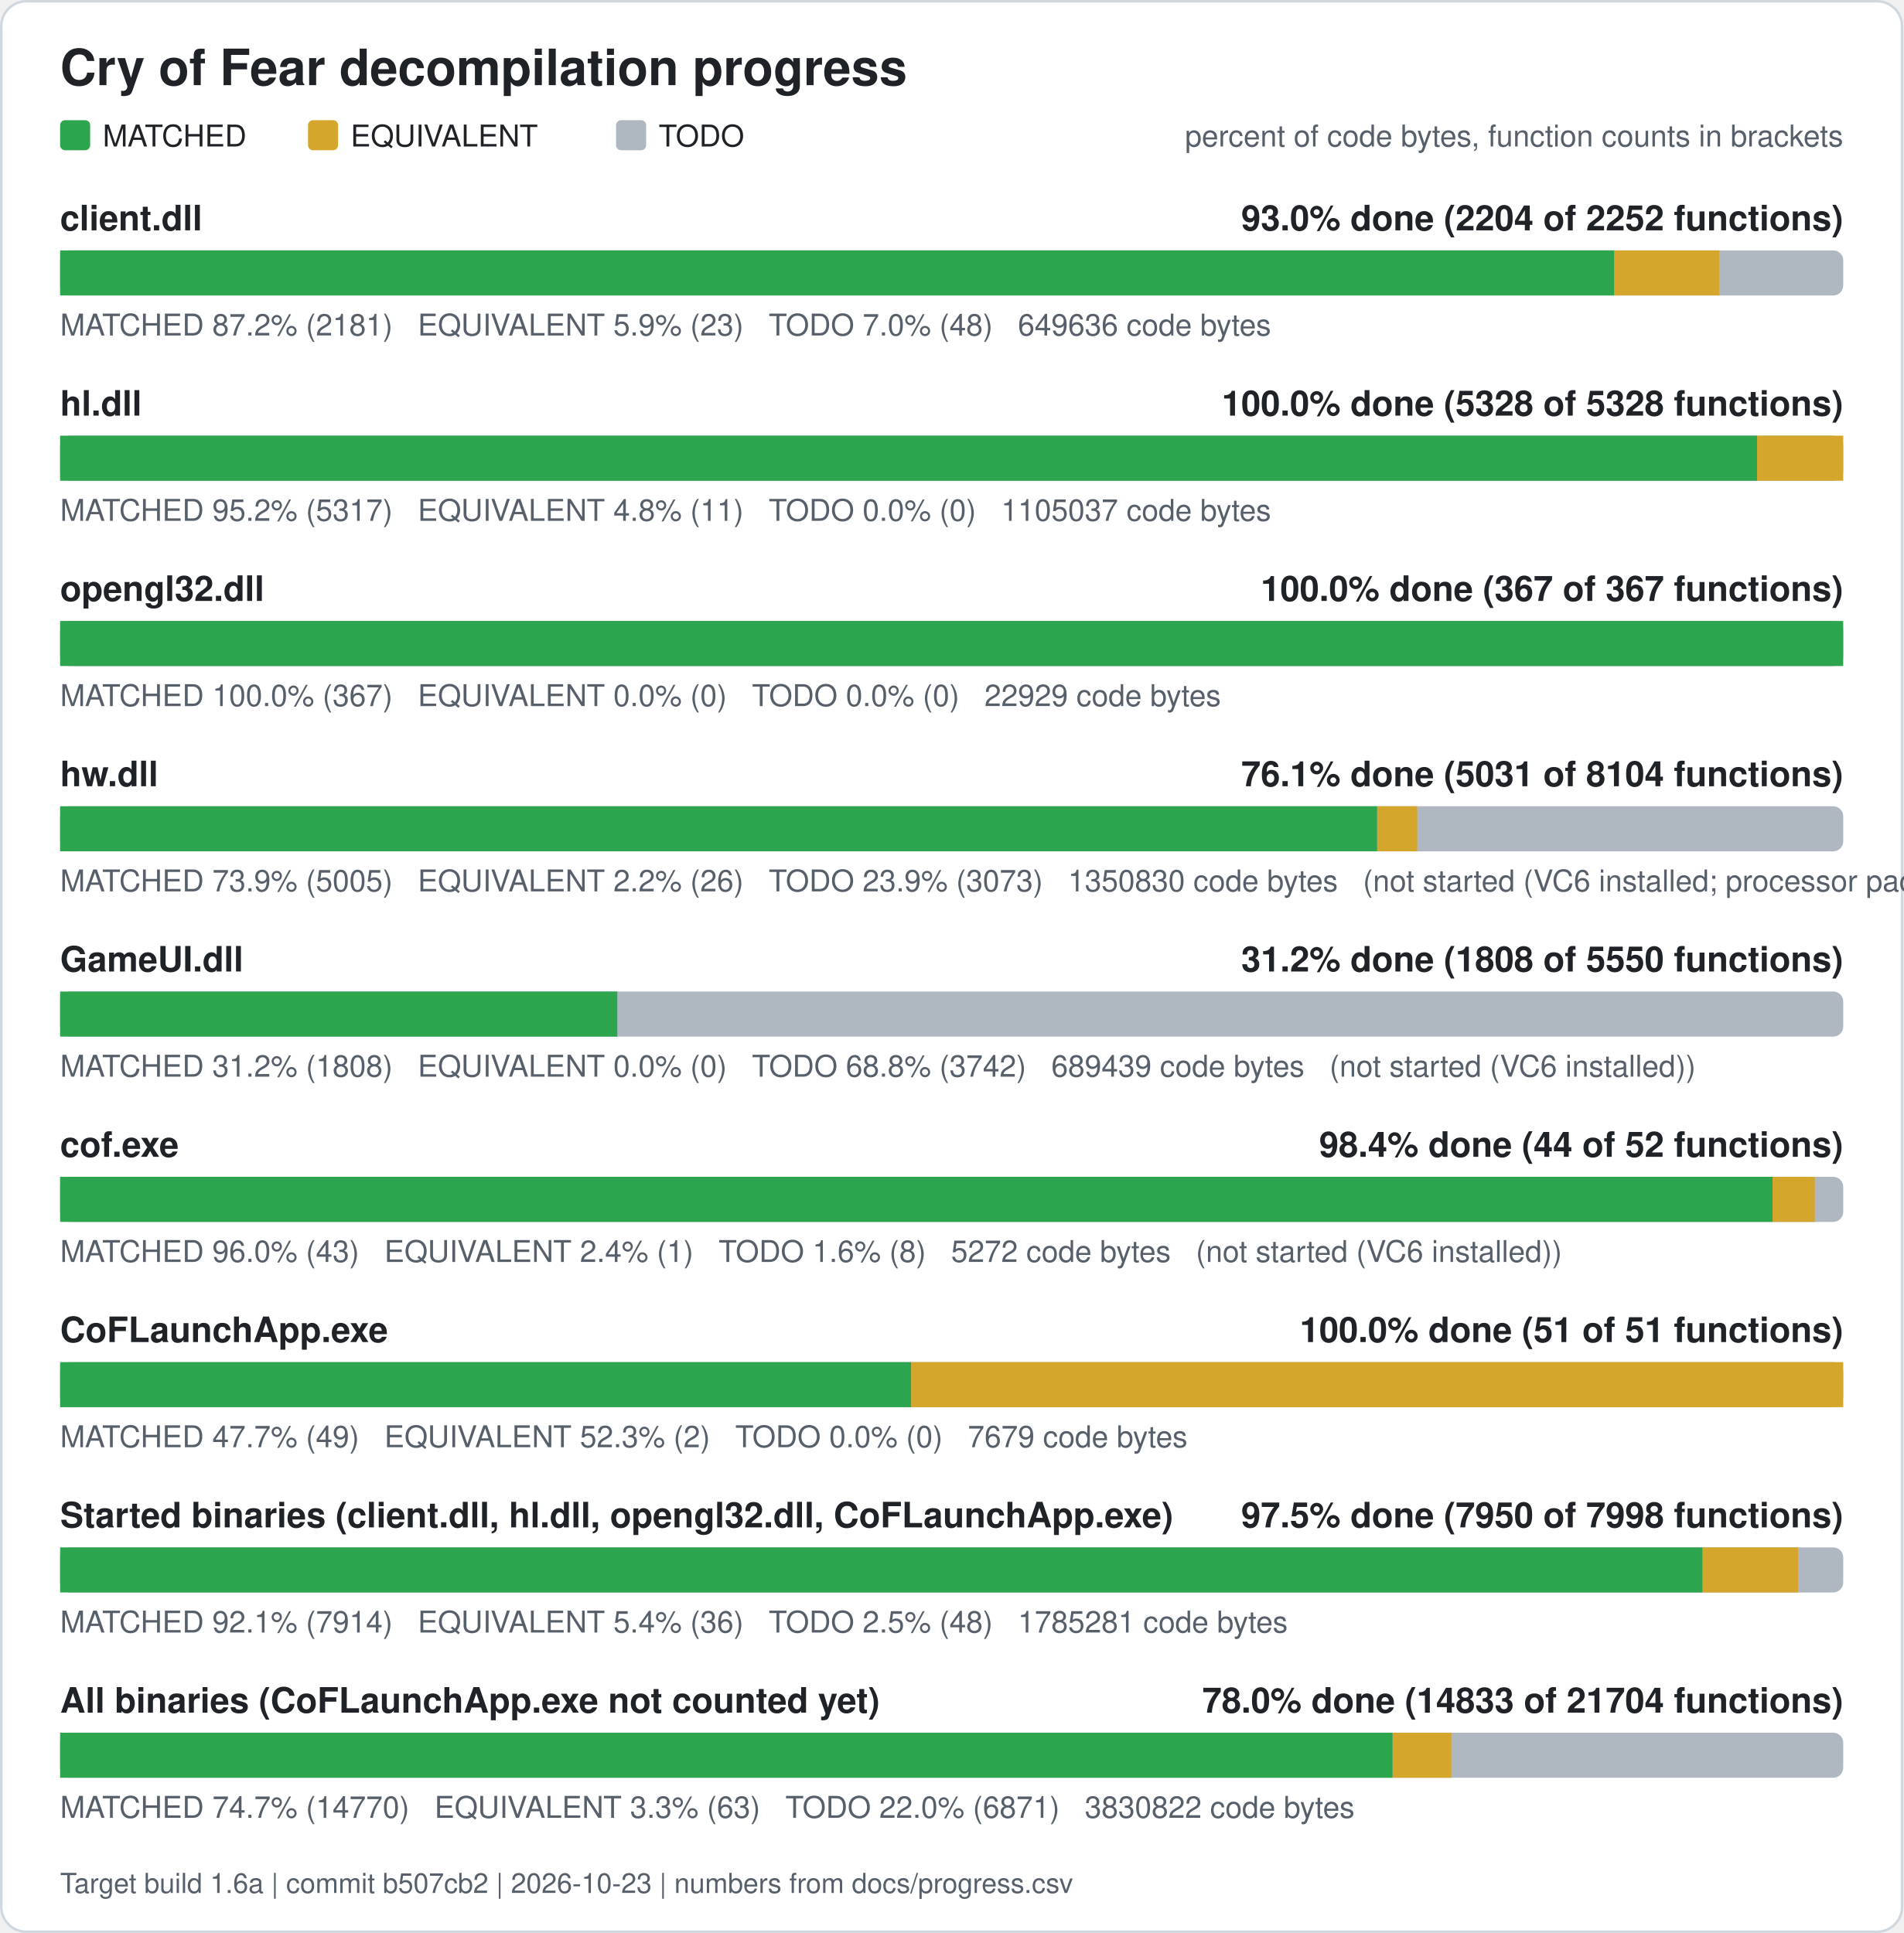
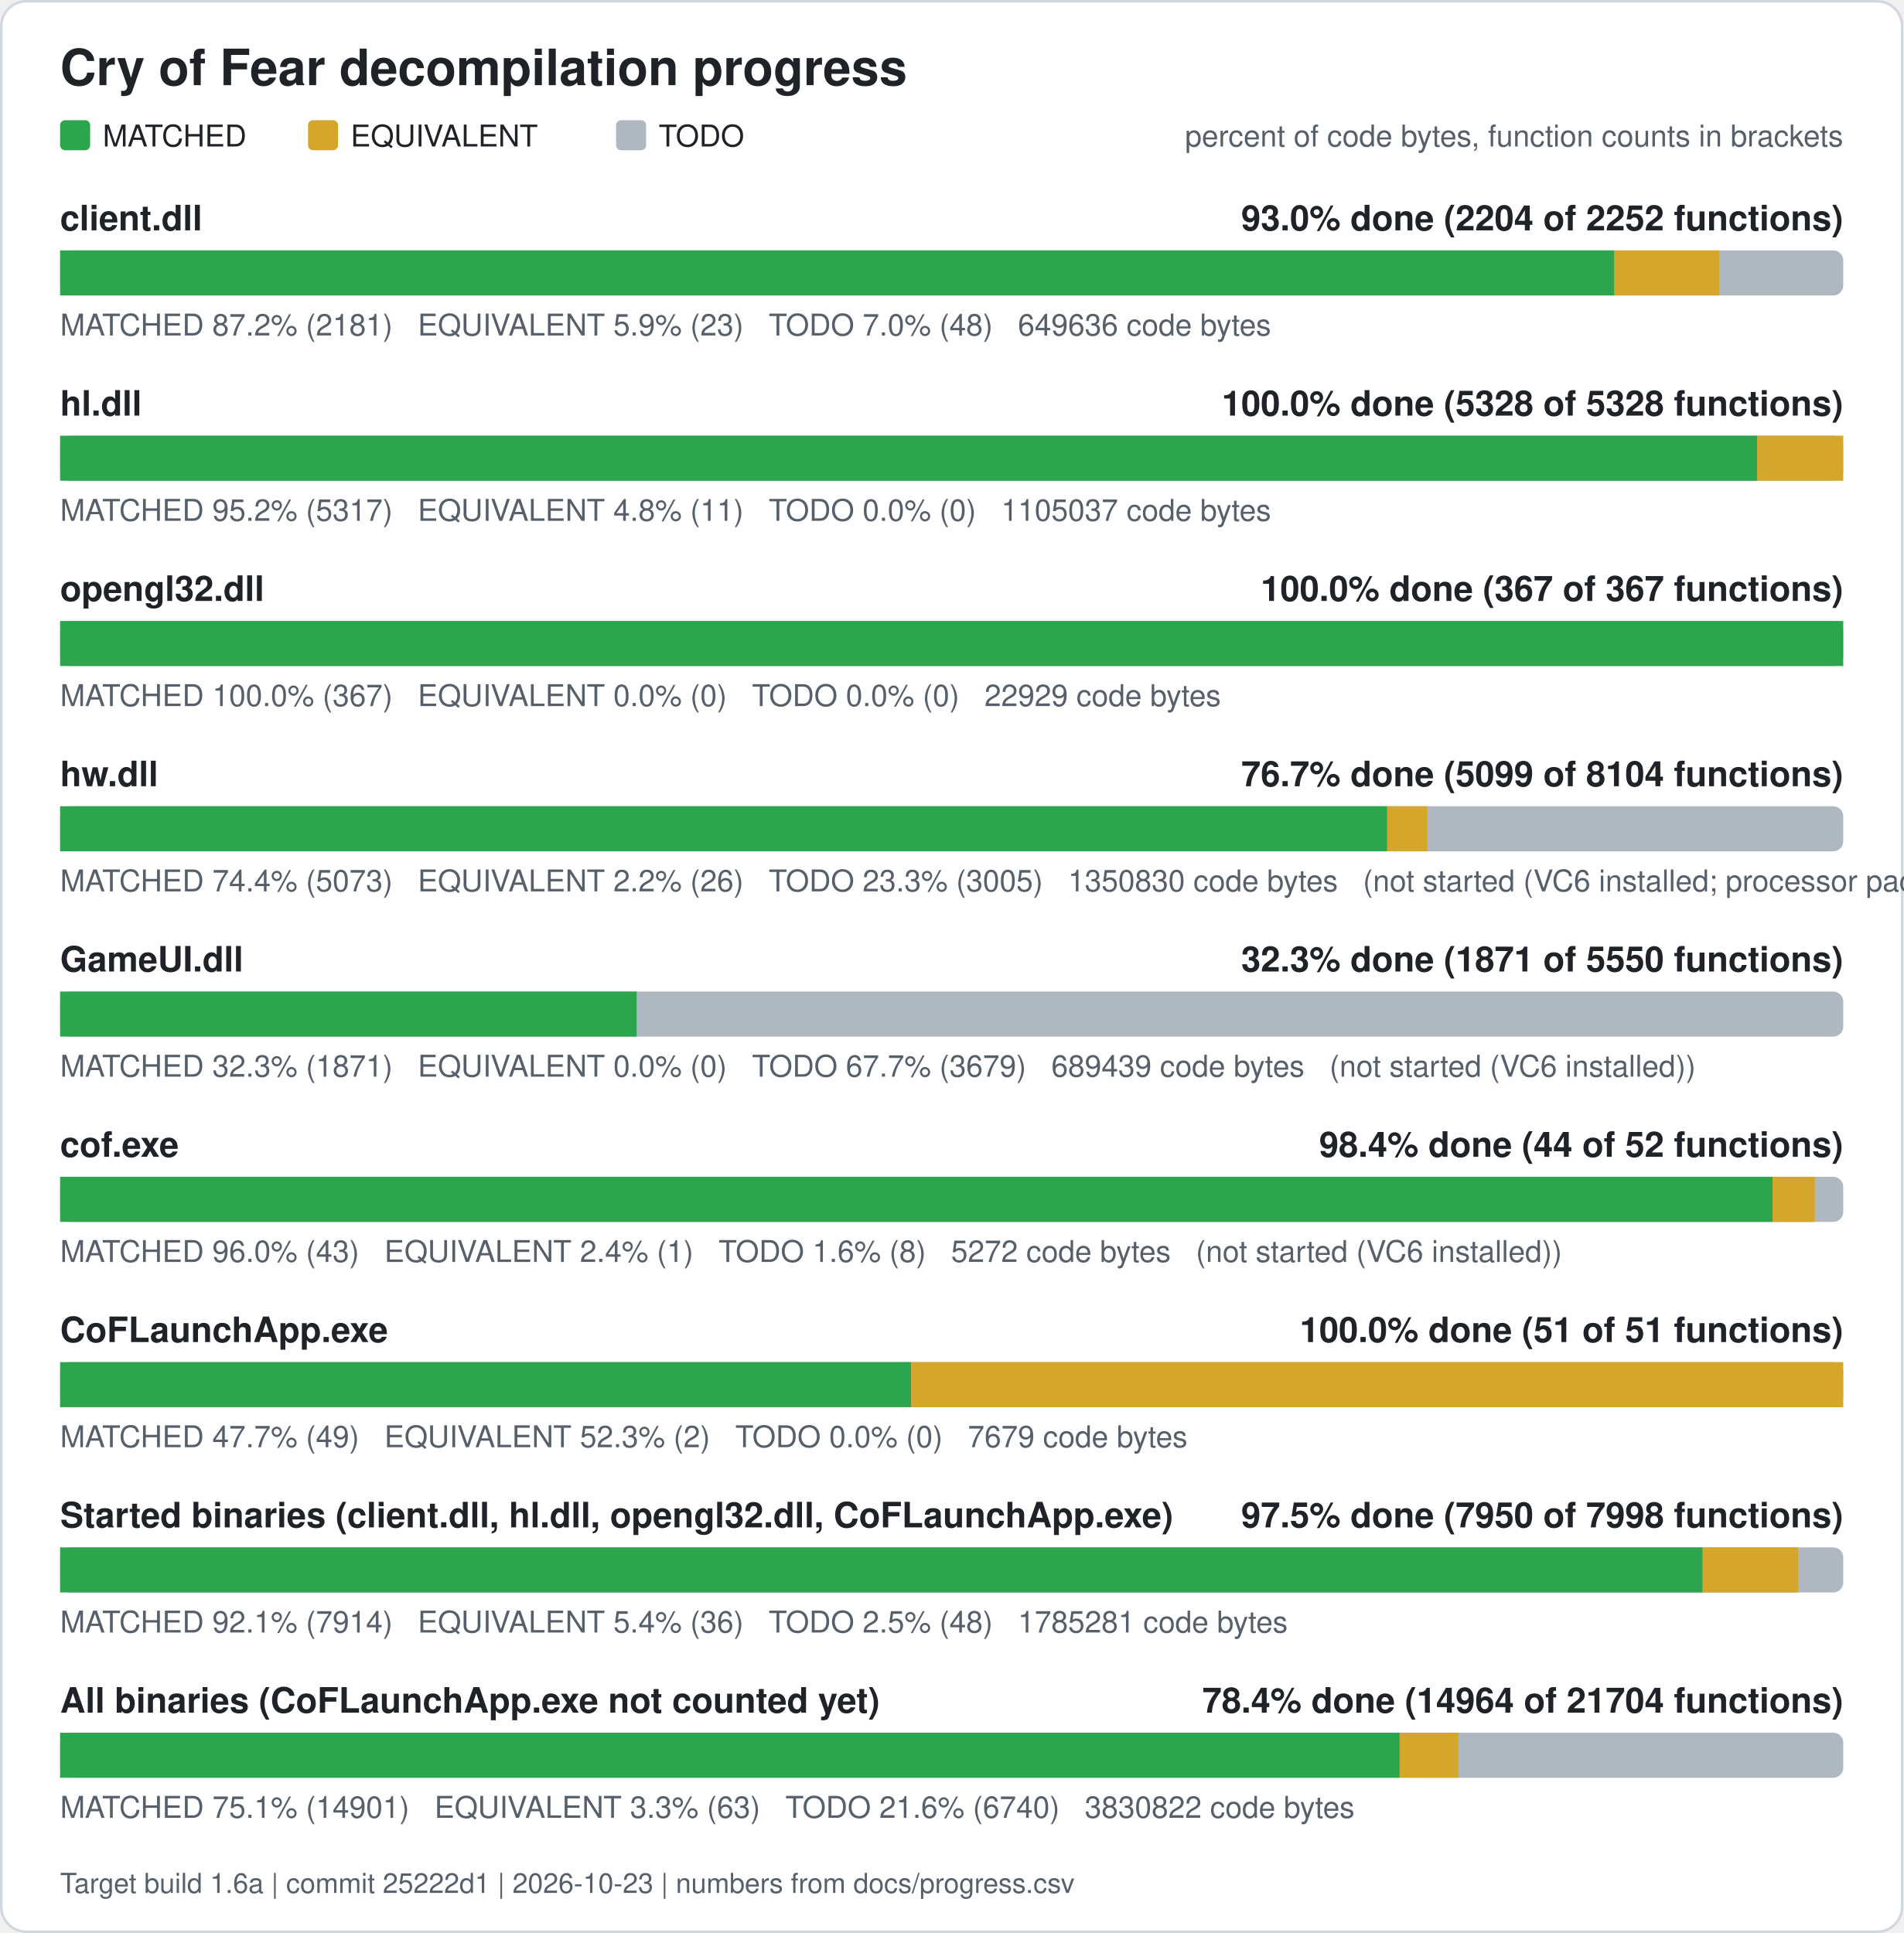
<svg xmlns="http://www.w3.org/2000/svg" width="760" height="772" viewBox="0 0 760 772" role="img" aria-label="Cry of Fear decompilation progress">
  <rect x="0.5" y="0.5" width="759" height="771" rx="10" fill="#ffffff" stroke="#d0d7de" />
  <text x="24" y="34" font-family="Segoe UI, Helvetica, Arial, sans-serif" font-size="20" font-weight="600" fill="#1f2328">Cry of Fear decompilation progress</text>
  <rect x="24" y="48" width="12" height="12" rx="2" fill="#2da44e" />
  <text x="41" y="58.5" font-family="Segoe UI, Helvetica, Arial, sans-serif" font-size="12" fill="#1f2328">MATCHED</text>
  <rect x="123" y="48" width="12" height="12" rx="2" fill="#d4a72c" />
  <text x="140" y="58.5" font-family="Segoe UI, Helvetica, Arial, sans-serif" font-size="12" fill="#1f2328">EQUIVALENT</text>
  <rect x="246" y="48" width="12" height="12" rx="2" fill="#afb8c1" />
  <text x="263" y="58.5" font-family="Segoe UI, Helvetica, Arial, sans-serif" font-size="12" fill="#1f2328">TODO</text>
  <text x="736" y="58.5" font-family="Segoe UI, Helvetica, Arial, sans-serif" font-size="12" fill="#57606a" text-anchor="end">percent of code bytes, function counts in brackets</text>
  <text x="24" y="92" font-family="Segoe UI, Helvetica, Arial, sans-serif" font-size="14" font-weight="600" fill="#1f2328">client.dll</text>
  <text x="736" y="92" font-family="Segoe UI, Helvetica, Arial, sans-serif" font-size="14" font-weight="600" fill="#1f2328" text-anchor="end">93.0% done (2204 of 2252 functions)</text>
  <rect x="24" y="100" width="712" height="18" rx="4" fill="#afb8c1" />
  <rect x="24.00" y="100" width="620.61" height="18" fill="#2da44e" />
  <rect x="644.61" y="100" width="41.89" height="18" fill="#d4a72c" />
  <text x="24" y="134" font-family="Segoe UI, Helvetica, Arial, sans-serif" font-size="12" fill="#57606a" xml:space="preserve">MATCHED 87.2% (2181)   EQUIVALENT 5.9% (23)   TODO 7.0% (48)   649636 code bytes</text>
  <text x="24" y="166" font-family="Segoe UI, Helvetica, Arial, sans-serif" font-size="14" font-weight="600" fill="#1f2328">hl.dll</text>
  <text x="736" y="166" font-family="Segoe UI, Helvetica, Arial, sans-serif" font-size="14" font-weight="600" fill="#1f2328" text-anchor="end">100.0% done (5328 of 5328 functions)</text>
  <rect x="24" y="174" width="712" height="18" rx="4" fill="#afb8c1" />
  <rect x="24.00" y="174" width="677.61" height="18" fill="#2da44e" />
  <rect x="701.61" y="174" width="34.39" height="18" fill="#d4a72c" />
  <text x="24" y="208" font-family="Segoe UI, Helvetica, Arial, sans-serif" font-size="12" fill="#57606a" xml:space="preserve">MATCHED 95.2% (5317)   EQUIVALENT 4.8% (11)   TODO 0.0% (0)   1105037 code bytes</text>
  <text x="24" y="240" font-family="Segoe UI, Helvetica, Arial, sans-serif" font-size="14" font-weight="600" fill="#1f2328">opengl32.dll</text>
  <text x="736" y="240" font-family="Segoe UI, Helvetica, Arial, sans-serif" font-size="14" font-weight="600" fill="#1f2328" text-anchor="end">100.0% done (367 of 367 functions)</text>
  <rect x="24" y="248" width="712" height="18" rx="4" fill="#afb8c1" />
  <rect x="24.00" y="248" width="712.00" height="18" fill="#2da44e" />
  <text x="24" y="282" font-family="Segoe UI, Helvetica, Arial, sans-serif" font-size="12" fill="#57606a" xml:space="preserve">MATCHED 100.0% (367)   EQUIVALENT 0.0% (0)   TODO 0.0% (0)   22929 code bytes</text>
  <text x="24" y="314" font-family="Segoe UI, Helvetica, Arial, sans-serif" font-size="14" font-weight="600" fill="#1f2328">hw.dll</text>
-   <text x="736" y="314" font-family="Segoe UI, Helvetica, Arial, sans-serif" font-size="14" font-weight="600" fill="#1f2328" text-anchor="end">76.1% done (5031 of 8104 functions)</text>
+   <text x="736" y="314" font-family="Segoe UI, Helvetica, Arial, sans-serif" font-size="14" font-weight="600" fill="#1f2328" text-anchor="end">76.7% done (5099 of 8104 functions)</text>
  <rect x="24" y="322" width="712" height="18" rx="4" fill="#afb8c1" />
-   <rect x="24.00" y="322" width="525.91" height="18" fill="#2da44e" />
-   <rect x="549.91" y="322" width="15.98" height="18" fill="#d4a72c" />
-   <text x="24" y="356" font-family="Segoe UI, Helvetica, Arial, sans-serif" font-size="12" fill="#57606a" xml:space="preserve">MATCHED 73.9% (5005)   EQUIVALENT 2.2% (26)   TODO 23.9% (3073)   1350830 code bytes   (not started (VC6 installed; processor pack and VS 2005 objects need those compilers))</text>
+   <rect x="24.00" y="322" width="529.92" height="18" fill="#2da44e" />
+   <rect x="553.92" y="322" width="15.98" height="18" fill="#d4a72c" />
+   <text x="24" y="356" font-family="Segoe UI, Helvetica, Arial, sans-serif" font-size="12" fill="#57606a" xml:space="preserve">MATCHED 74.4% (5073)   EQUIVALENT 2.2% (26)   TODO 23.3% (3005)   1350830 code bytes   (not started (VC6 installed; processor pack and VS 2005 objects need those compilers))</text>
  <text x="24" y="388" font-family="Segoe UI, Helvetica, Arial, sans-serif" font-size="14" font-weight="600" fill="#1f2328">GameUI.dll</text>
-   <text x="736" y="388" font-family="Segoe UI, Helvetica, Arial, sans-serif" font-size="14" font-weight="600" fill="#1f2328" text-anchor="end">31.2% done (1808 of 5550 functions)</text>
+   <text x="736" y="388" font-family="Segoe UI, Helvetica, Arial, sans-serif" font-size="14" font-weight="600" fill="#1f2328" text-anchor="end">32.3% done (1871 of 5550 functions)</text>
  <rect x="24" y="396" width="712" height="18" rx="4" fill="#afb8c1" />
-   <rect x="24.00" y="396" width="222.49" height="18" fill="#2da44e" />
-   <text x="24" y="430" font-family="Segoe UI, Helvetica, Arial, sans-serif" font-size="12" fill="#57606a" xml:space="preserve">MATCHED 31.2% (1808)   EQUIVALENT 0.0% (0)   TODO 68.8% (3742)   689439 code bytes   (not started (VC6 installed))</text>
+   <rect x="24.00" y="396" width="230.22" height="18" fill="#2da44e" />
+   <text x="24" y="430" font-family="Segoe UI, Helvetica, Arial, sans-serif" font-size="12" fill="#57606a" xml:space="preserve">MATCHED 32.3% (1871)   EQUIVALENT 0.0% (0)   TODO 67.7% (3679)   689439 code bytes   (not started (VC6 installed))</text>
  <text x="24" y="462" font-family="Segoe UI, Helvetica, Arial, sans-serif" font-size="14" font-weight="600" fill="#1f2328">cof.exe</text>
  <text x="736" y="462" font-family="Segoe UI, Helvetica, Arial, sans-serif" font-size="14" font-weight="600" fill="#1f2328" text-anchor="end">98.4% done (44 of 52 functions)</text>
  <rect x="24" y="470" width="712" height="18" rx="4" fill="#afb8c1" />
  <rect x="24.00" y="470" width="683.77" height="18" fill="#2da44e" />
  <rect x="707.77" y="470" width="16.88" height="18" fill="#d4a72c" />
  <text x="24" y="504" font-family="Segoe UI, Helvetica, Arial, sans-serif" font-size="12" fill="#57606a" xml:space="preserve">MATCHED 96.0% (43)   EQUIVALENT 2.4% (1)   TODO 1.6% (8)   5272 code bytes   (not started (VC6 installed))</text>
  <text x="24" y="536" font-family="Segoe UI, Helvetica, Arial, sans-serif" font-size="14" font-weight="600" fill="#1f2328">CoFLaunchApp.exe</text>
  <text x="736" y="536" font-family="Segoe UI, Helvetica, Arial, sans-serif" font-size="14" font-weight="600" fill="#1f2328" text-anchor="end">100.0% done (51 of 51 functions)</text>
  <rect x="24" y="544" width="712" height="18" rx="4" fill="#afb8c1" />
  <rect x="24.00" y="544" width="339.82" height="18" fill="#2da44e" />
  <rect x="363.82" y="544" width="372.18" height="18" fill="#d4a72c" />
  <text x="24" y="578" font-family="Segoe UI, Helvetica, Arial, sans-serif" font-size="12" fill="#57606a" xml:space="preserve">MATCHED 47.7% (49)   EQUIVALENT 52.3% (2)   TODO 0.0% (0)   7679 code bytes</text>
  <text x="24" y="610" font-family="Segoe UI, Helvetica, Arial, sans-serif" font-size="14" font-weight="600" fill="#1f2328">Started binaries (client.dll, hl.dll, opengl32.dll, CoFLaunchApp.exe)</text>
  <text x="736" y="610" font-family="Segoe UI, Helvetica, Arial, sans-serif" font-size="14" font-weight="600" fill="#1f2328" text-anchor="end">97.5% done (7950 of 7998 functions)</text>
  <rect x="24" y="618" width="712" height="18" rx="4" fill="#afb8c1" />
  <rect x="24.00" y="618" width="655.86" height="18" fill="#2da44e" />
  <rect x="679.86" y="618" width="38.13" height="18" fill="#d4a72c" />
  <text x="24" y="652" font-family="Segoe UI, Helvetica, Arial, sans-serif" font-size="12" fill="#57606a" xml:space="preserve">MATCHED 92.1% (7914)   EQUIVALENT 5.4% (36)   TODO 2.5% (48)   1785281 code bytes</text>
  <text x="24" y="684" font-family="Segoe UI, Helvetica, Arial, sans-serif" font-size="14" font-weight="600" fill="#1f2328">All binaries (CoFLaunchApp.exe not counted yet)</text>
-   <text x="736" y="684" font-family="Segoe UI, Helvetica, Arial, sans-serif" font-size="14" font-weight="600" fill="#1f2328" text-anchor="end">78.0% done (14833 of 21704 functions)</text>
+   <text x="736" y="684" font-family="Segoe UI, Helvetica, Arial, sans-serif" font-size="14" font-weight="600" fill="#1f2328" text-anchor="end">78.4% done (14964 of 21704 functions)</text>
  <rect x="24" y="692" width="712" height="18" rx="4" fill="#afb8c1" />
-   <rect x="24.00" y="692" width="532.08" height="18" fill="#2da44e" />
-   <rect x="556.08" y="692" width="23.43" height="18" fill="#d4a72c" />
-   <text x="24" y="726" font-family="Segoe UI, Helvetica, Arial, sans-serif" font-size="12" fill="#57606a" xml:space="preserve">MATCHED 74.7% (14770)   EQUIVALENT 3.3% (63)   TODO 22.0% (6871)   3830822 code bytes</text>
-   <text x="24" y="756" font-family="Segoe UI, Helvetica, Arial, sans-serif" font-size="11" fill="#57606a">Target build 1.6a | commit b507cb2 | 2026-10-23 | numbers from docs/progress.csv</text>
+   <rect x="24.00" y="692" width="534.89" height="18" fill="#2da44e" />
+   <rect x="558.89" y="692" width="23.43" height="18" fill="#d4a72c" />
+   <text x="24" y="726" font-family="Segoe UI, Helvetica, Arial, sans-serif" font-size="12" fill="#57606a" xml:space="preserve">MATCHED 75.1% (14901)   EQUIVALENT 3.3% (63)   TODO 21.6% (6740)   3830822 code bytes</text>
+   <text x="24" y="756" font-family="Segoe UI, Helvetica, Arial, sans-serif" font-size="11" fill="#57606a">Target build 1.6a | commit 25222d1 | 2026-10-23 | numbers from docs/progress.csv</text>
</svg>
